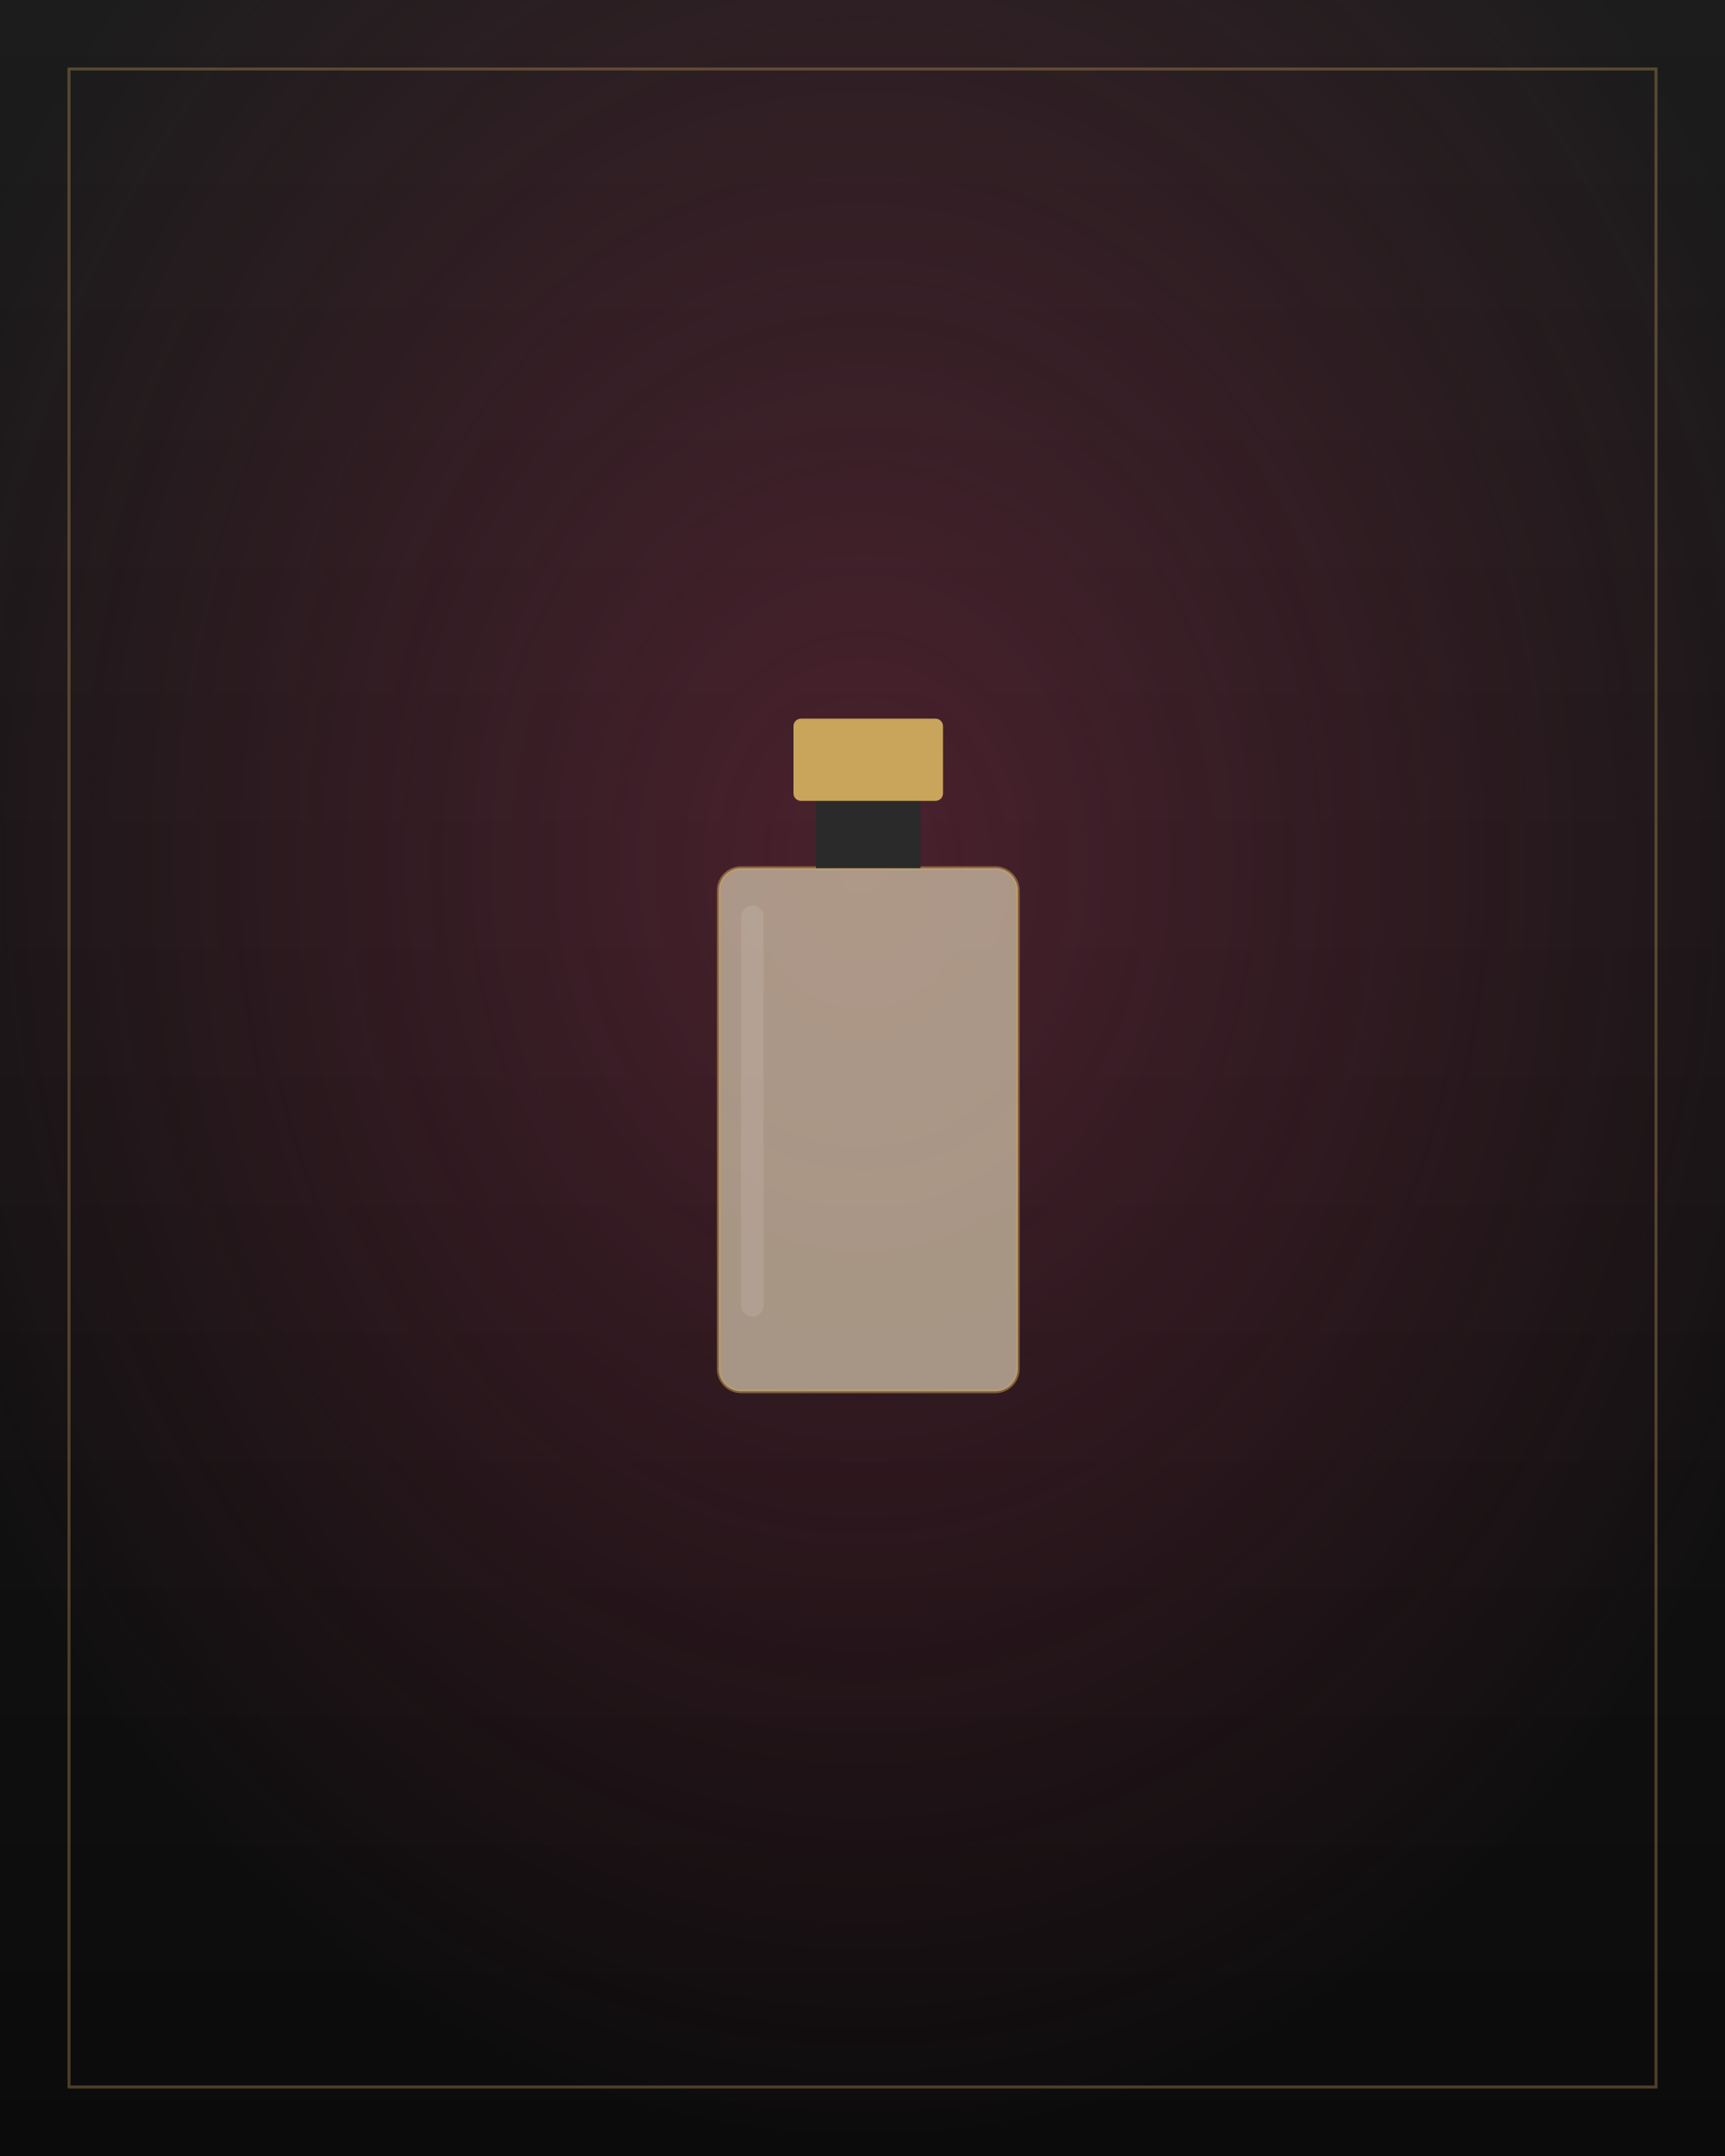
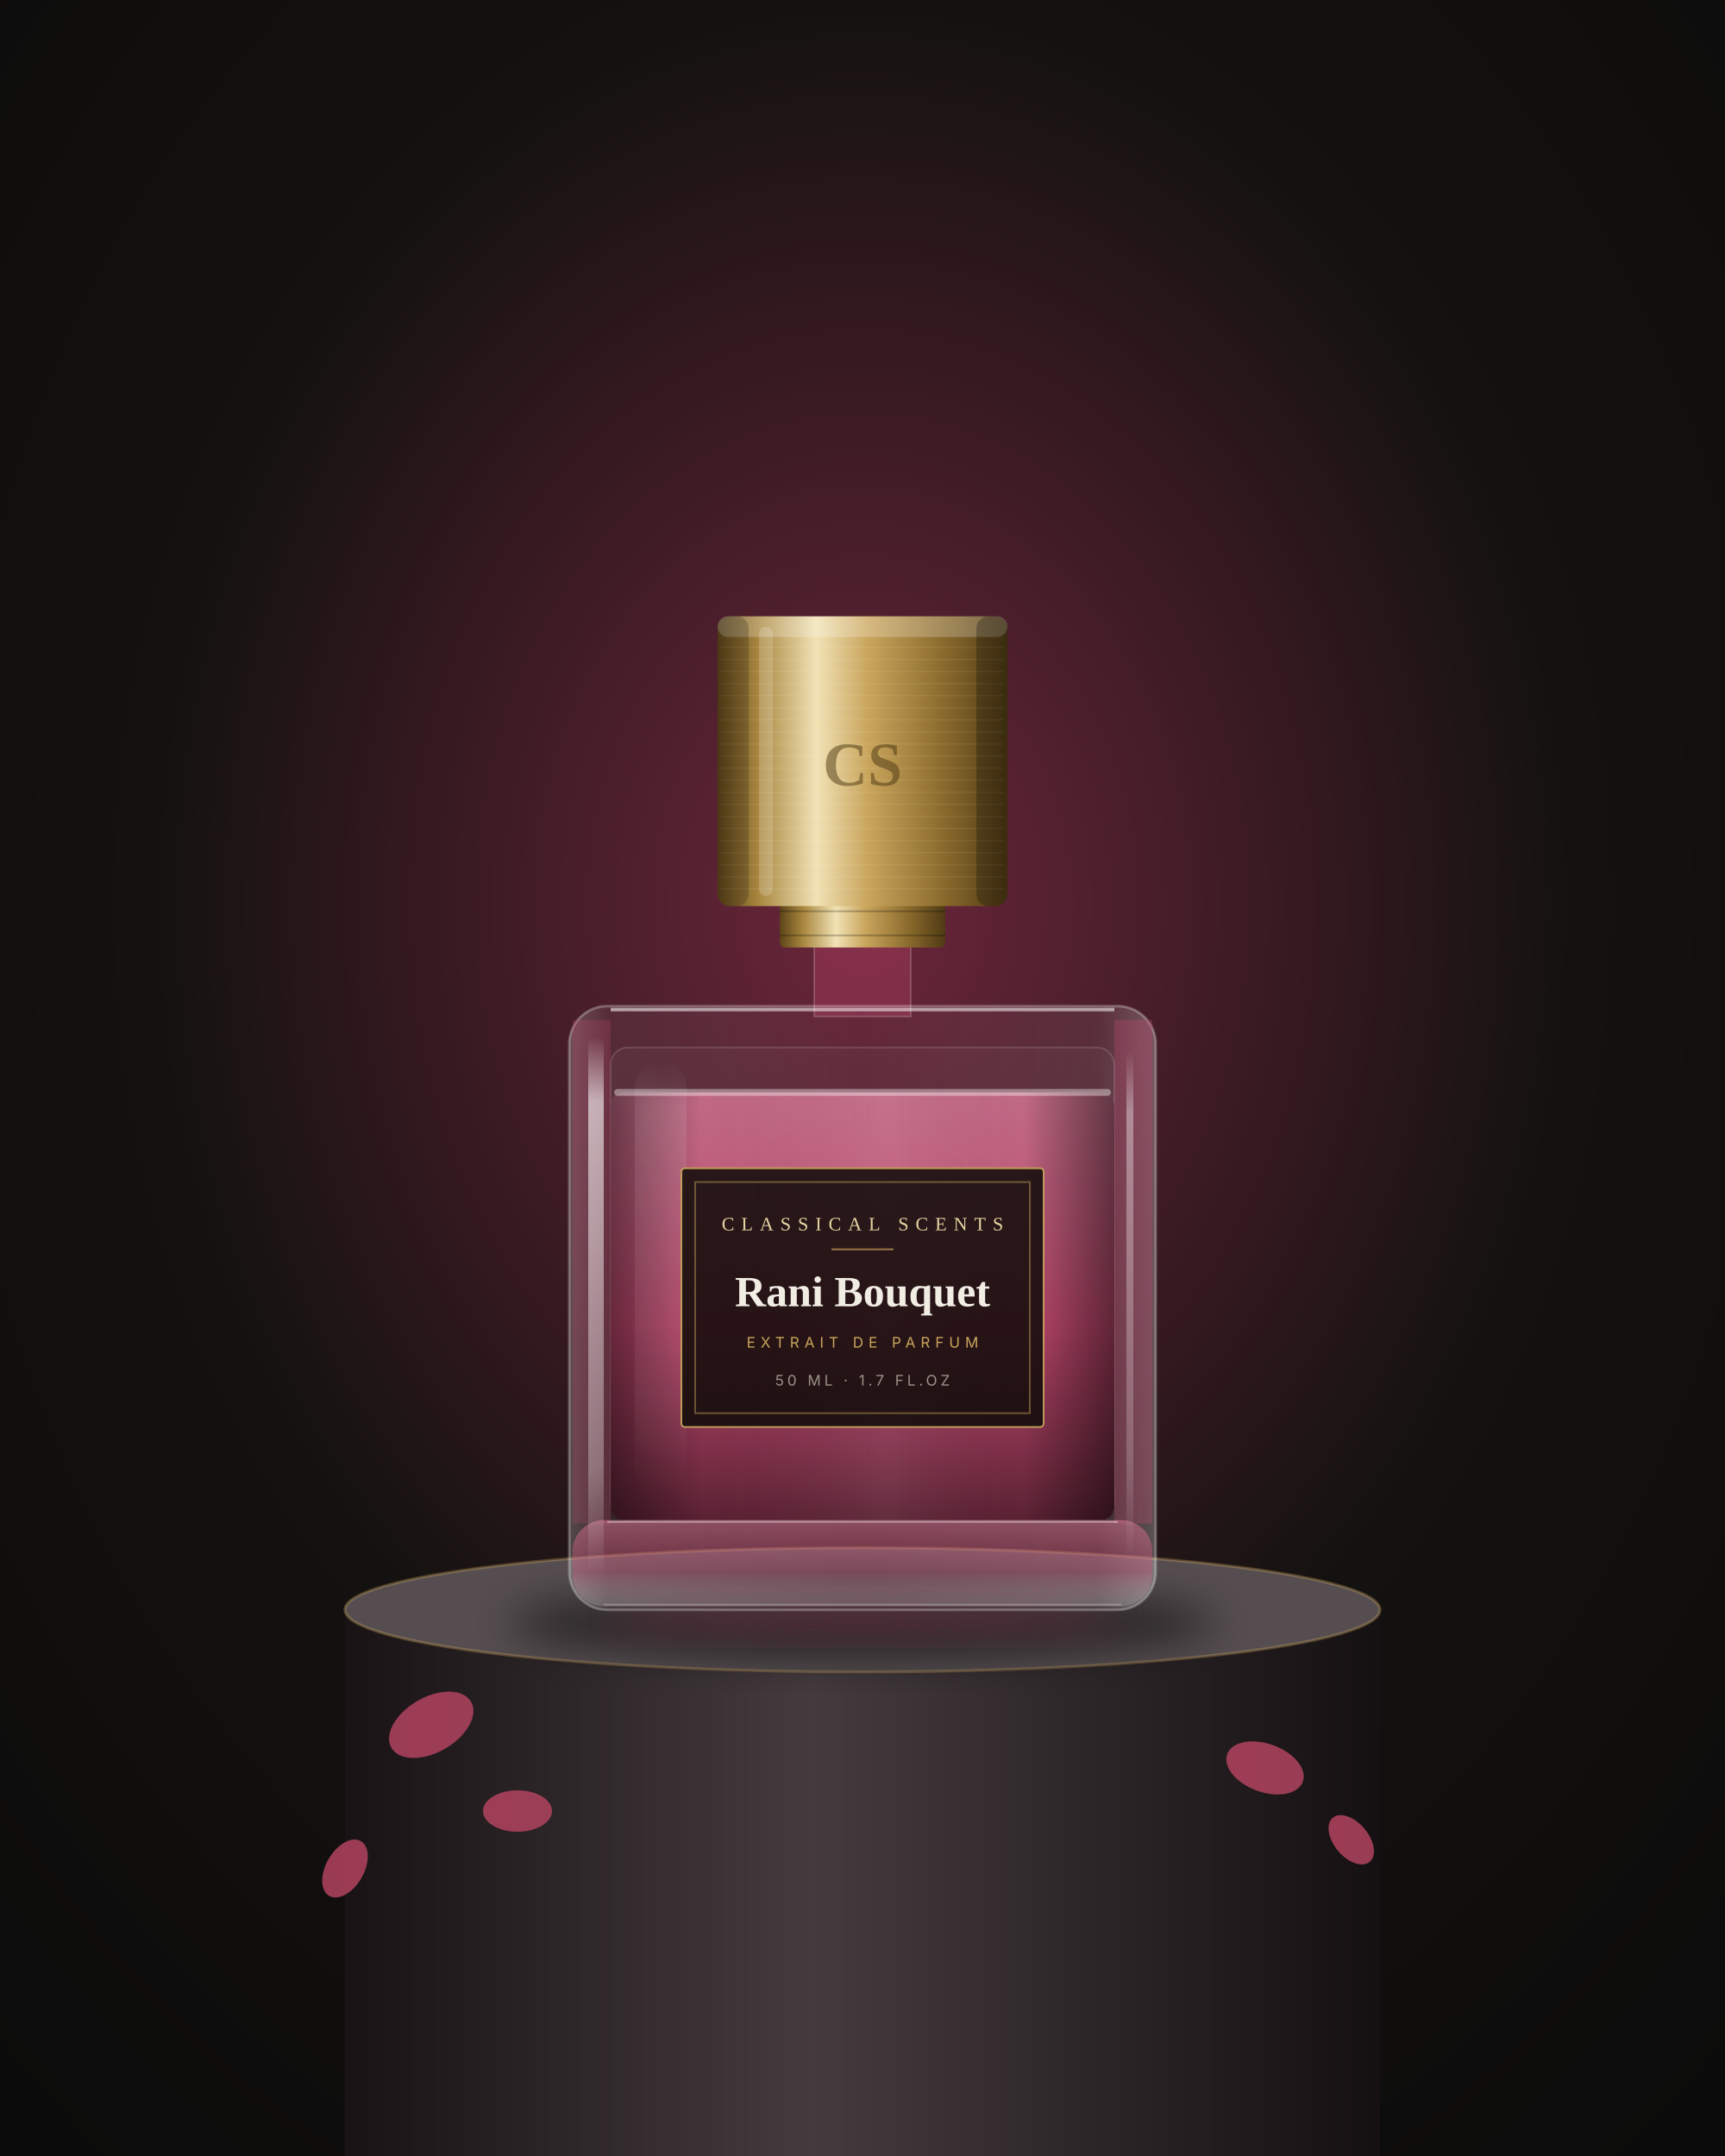
<svg xmlns="http://www.w3.org/2000/svg" width="600" height="750" viewBox="0 0 600 750" role="img" aria-label="Women">
  <defs>
-     <linearGradient id="bg" x1="0" y1="0" x2="0" y2="1">
-       <stop offset="0" stop-color="#1C1C1C" />
+     <radialGradient id="g20" cx=".5" cy=".42" r=".75">
+       <stop offset="0" stop-color="#6c263b" />
+       <stop offset=".55" stop-color="#141210" />
      <stop offset="1" stop-color="#0B0B0B" />
-     </linearGradient>
-     <radialGradient id="t" cx=".5" cy=".4" r=".6">
-       <stop offset="0" stop-color="#8a2f4a" stop-opacity=".45" />
-       <stop offset="1" stop-color="#8a2f4a" stop-opacity="0" />
    </radialGradient>
  </defs>
-   <rect width="600" height="750" fill="url(#bg)" />
-   <rect width="600" height="750" fill="url(#t)" />
-   <rect x="24" y="24" width="552" height="702" fill="none" stroke="#C9A55C" stroke-opacity=".35" />
-   <g transform="translate(250 250) scale(1.3)">
-     <rect x="0" y="40" width="80" height="140" rx="6" fill="#d9cbb0" fill-opacity=".7" stroke="#C9A55C" stroke-opacity=".5" />
-     <rect x="26" y="20" width="28" height="20" fill="#2A2A2A" />
-     <rect x="20" y="0" width="40" height="22" rx="2" fill="#C9A55C" />
-     <rect x="6" y="50" width="6" height="110" rx="3" fill="#fff" opacity=".1" />
+   <rect width="600" height="750" fill="url(#g20)" />
+   <defs>
+     <linearGradient id="pl21" x1="0" x2="1">
+       <stop offset="0" stop-color="#191316" />
+       <stop offset=".45" stop-color="#443b3e" />
+       <stop offset="1" stop-color="#151012" />
+     </linearGradient>
+   </defs>
+   <rect x="120" y="560" width="360" height="190" fill="url(#pl21)" />
+   <ellipse cx="300" cy="560" rx="180" ry="21.6" fill="#554d50" />
+   <ellipse cx="300" cy="560" rx="180" ry="21.6" fill="none" stroke="#C9A55C" stroke-opacity=".35" />
+   <g transform="translate(60 126.8) scale(0.6)">
+     <defs>
+       <linearGradient id="q22gl" x1="0" x2="1">
+         <stop offset="0" stop-color="#fff" stop-opacity=".22" />
+         <stop offset=".07" stop-color="#fff" stop-opacity=".06" />
+         <stop offset=".5" stop-color="#fff" stop-opacity=".02" />
+         <stop offset=".9" stop-color="#fff" stop-opacity=".07" />
+         <stop offset="1" stop-color="#fff" stop-opacity=".26" />
+       </linearGradient>
+       <linearGradient id="q22lq" x1="0" y1="0" x2="0" y2="1">
+         <stop offset="0" stop-color="#d67795" stop-opacity=".82" />
+         <stop offset=".55" stop-color="#c84a72" stop-opacity=".9" />
+         <stop offset="1" stop-color="#5a2133" stop-opacity=".97" />
+       </linearGradient>
+       <linearGradient id="q22lh" x1="0" x2="1">
+         <stop offset="0" stop-color="#000" stop-opacity=".45" />
+         <stop offset=".18" stop-color="#000" stop-opacity="0" />
+         <stop offset=".55" stop-color="#fff" stop-opacity=".06" />
+         <stop offset=".82" stop-color="#000" stop-opacity="0" />
+         <stop offset="1" stop-color="#000" stop-opacity=".5" />
+       </linearGradient>
+       <linearGradient id="q22bs" x1="0" y1="0" x2="0" y2="1">
+         <stop offset="0" stop-color="#d67795" stop-opacity=".55" />
+         <stop offset=".6" stop-color="#c84a72" stop-opacity=".35" />
+         <stop offset="1" stop-color="#fff" stop-opacity=".18" />
+       </linearGradient>
+       <linearGradient id="q22cp" x1="0" x2="1">
+         <stop offset="0" stop-color="#5c4418" />
+         <stop offset="0.14" stop-color="#a8863e" />
+         <stop offset="0.34" stop-color="#f1e2b5" />
+         <stop offset="0.52" stop-color="#c9a55c" />
+         <stop offset="0.78" stop-color="#8a6a2c" />
+         <stop offset="1" stop-color="#4f3a14" />
+       </linearGradient>
+       <linearGradient id="q22cs" x1="0" x2="1">
+         <stop offset="0" stop-color="#5c4418" />
+         <stop offset="0.14" stop-color="#a8863e" />
+         <stop offset="0.34" stop-color="#f1e2b5" />
+         <stop offset="0.52" stop-color="#c9a55c" />
+         <stop offset="0.78" stop-color="#8a6a2c" />
+         <stop offset="1" stop-color="#4f3a14" />
+       </linearGradient>
+       <linearGradient id="q22co" x1="0" x2="1">
+         <stop offset="0" stop-color="#5c4418" />
+         <stop offset="0.14" stop-color="#a8863e" />
+         <stop offset="0.34" stop-color="#f1e2b5" />
+         <stop offset="0.52" stop-color="#c9a55c" />
+         <stop offset="0.78" stop-color="#8a6a2c" />
+         <stop offset="1" stop-color="#4f3a14" />
+       </linearGradient>
+       <linearGradient id="q22sp" x1="0" y1="0" x2="0" y2="1">
+         <stop offset="0" stop-color="#fff" stop-opacity="0" />
+         <stop offset=".12" stop-color="#fff" stop-opacity=".7" />
+         <stop offset=".8" stop-color="#fff" stop-opacity=".35" />
+         <stop offset="1" stop-color="#fff" stop-opacity="0" />
+       </linearGradient>
+       <linearGradient id="q22sw" x1="0" x2="1">
+         <stop offset="0" stop-color="#fff" stop-opacity="0" />
+         <stop offset=".5" stop-color="#fff" stop-opacity=".22" />
+         <stop offset="1" stop-color="#fff" stop-opacity="0" />
+       </linearGradient>
+       <filter id="q22bl" x="-50%" y="-50%" width="200%" height="200%">
+         <feGaussianBlur stdDeviation="12" />
+       </filter>
+       <clipPath id="q22clip">
+         <rect x="230" y="372" width="340" height="350" rx="22" />
+       </clipPath>
+     </defs>
+     <ellipse cx="400" cy="730" rx="205" ry="20" fill="#000" opacity=".55" filter="url(#q22bl)" />
+     <ellipse cx="400" cy="726" rx="150" ry="9" fill="#c84a72" opacity=".35" filter="url(#q22bl)" />
+     <rect x="372" y="330" width="56" height="48" fill="#c84a72" fill-opacity=".3" stroke="#fff" stroke-opacity=".18" />
+     <rect x="230" y="372" width="340" height="350" rx="22" fill="url(#q22gl)" stroke="#fff" stroke-opacity=".28" stroke-width="1.5" />
+     <rect x="254" y="396" width="292" height="274" rx="10" fill="#fff" fill-opacity=".03" stroke="#fff" stroke-opacity=".14" />
+     <rect x="254" y="422" width="292" height="248" rx="8" fill="url(#q22lq)" />
+     <rect x="254" y="422" width="292" height="248" rx="8" fill="url(#q22lh)" />
+     <rect x="256" y="420" width="288" height="4" rx="2" fill="#fff" opacity=".38" />
+     <rect x="232" y="380" width="22" height="292" fill="#c84a72" fill-opacity=".22" />
+     <rect x="546" y="380" width="22" height="292" fill="#c84a72" fill-opacity=".28" />
+     <rect x="232" y="670" width="336" height="50" rx="18" fill="url(#q22bs)" />
+     <path d="M252 671H548" stroke="#fff" stroke-opacity=".4" />
+     <path d="M250 719H550" stroke="#fff" stroke-opacity=".25" />
+     <rect x="241" y="390" width="9" height="312" rx="4.5" fill="url(#q22sp)" opacity=".85" />
+     <rect x="553" y="398" width="4" height="296" rx="2" fill="url(#q22sp)" opacity=".55" />
+     <rect x="268" y="404" width="30" height="250" rx="15" fill="url(#q22sp)" opacity=".14" />
+     <path d="M254 374H546" stroke="#fff" stroke-opacity=".55" stroke-width="2" />
+     <rect x="295" y="466" width="210" height="150" rx="2" fill="#0c0a07" fill-opacity=".84" stroke="#C9A55C" stroke-opacity=".9" />
+     <rect x="303" y="474" width="194" height="134" fill="none" stroke="#C9A55C" stroke-opacity=".45" />
+     <text x="400" y="502" text-anchor="middle" font-family="'Cormorant Garamond',Georgia,'Times New Roman',serif" font-size="11" letter-spacing="4" fill="#E6D3A3">CLASSICAL SCENTS</text>
+     <path d="M382 513H418" stroke="#C9A55C" stroke-opacity=".7" />
+     <text x="400" y="546" text-anchor="middle" font-family="'Cormorant Garamond',Georgia,'Times New Roman',serif" font-size="25" font-weight="600" fill="#F2EDE4">Rani Bouquet</text>
+     <text x="400" y="570" text-anchor="middle" font-family="Inter,'Segoe UI',Arial,sans-serif" font-size="8.5" letter-spacing="3" fill="#C9A55C">EXTRAIT DE PARFUM</text>
+     <text x="400" y="592" text-anchor="middle" font-family="Inter,'Segoe UI',Arial,sans-serif" font-size="8.5" letter-spacing="2" fill="#9A9388">50 ML · 1.7 FL.OZ</text>
+     <rect x="352" y="310" width="96" height="28" rx="3" fill="url(#q22co)" />
+     <path d="M352 317H448M352 331H448" stroke="#000" stroke-opacity=".25" />
+     <rect x="316" y="146" width="168" height="168" rx="7" fill="url(#q22cp)" />
+     <rect x="316" y="146" width="168" height="12" rx="6" fill="#fff" opacity=".22" />
+     <path d="M318 164H482M318 171H482M318 178H482M318 185H482M318 192H482M318 199H482M318 206H482M318 213H482M318 220H482M318 227H482M318 234H482M318 241H482M318 248H482M318 255H482M318 262H482M318 269H482M318 276H482M318 283H482M318 290H482M318 297H482M318 304H482" stroke="#fff" stroke-opacity="0.07" stroke-width=".8" />
+     <rect x="316" y="146" width="18" height="168" rx="7" fill="#000" opacity=".18" />
+     <rect x="466" y="146" width="18" height="168" rx="7" fill="#000" opacity=".25" />
+     <rect x="340" y="152" width="8" height="156" rx="4" fill="#fff" opacity="0.18" />
+     <text x="400" y="244" text-anchor="middle" font-family="'Cormorant Garamond',Georgia,'Times New Roman',serif" font-size="36" font-weight="600" fill="#4a3610" fill-opacity="0.5">CS</text>
  </g>
-   <text x="300" y="365" text-anchor="middle" font-family="Cormorant Garamond,Georgia,serif" font-size="55" fill="#E6D3A3" />
-   <text x="300" y="405" text-anchor="middle" font-family="Inter,sans-serif" font-size="15" letter-spacing="4" fill="#9A9388" />
+   <ellipse cx="150" cy="600" rx="16" ry="9.6" fill="#b2435f" opacity=".85" transform="rotate(150 150 600)" />
+   <ellipse cx="180" cy="630" rx="12" ry="7.2" fill="#b2435f" opacity=".85" transform="rotate(0 180 630)" />
+   <ellipse cx="440" cy="615" rx="14" ry="8.4" fill="#b2435f" opacity=".85" transform="rotate(20 440 615)" />
+   <ellipse cx="470" cy="640" rx="10" ry="6" fill="#b2435f" opacity=".85" transform="rotate(50 470 640)" />
+   <ellipse cx="120" cy="650" rx="11" ry="6.6" fill="#b2435f" opacity=".85" transform="rotate(120 120 650)" />
</svg>
